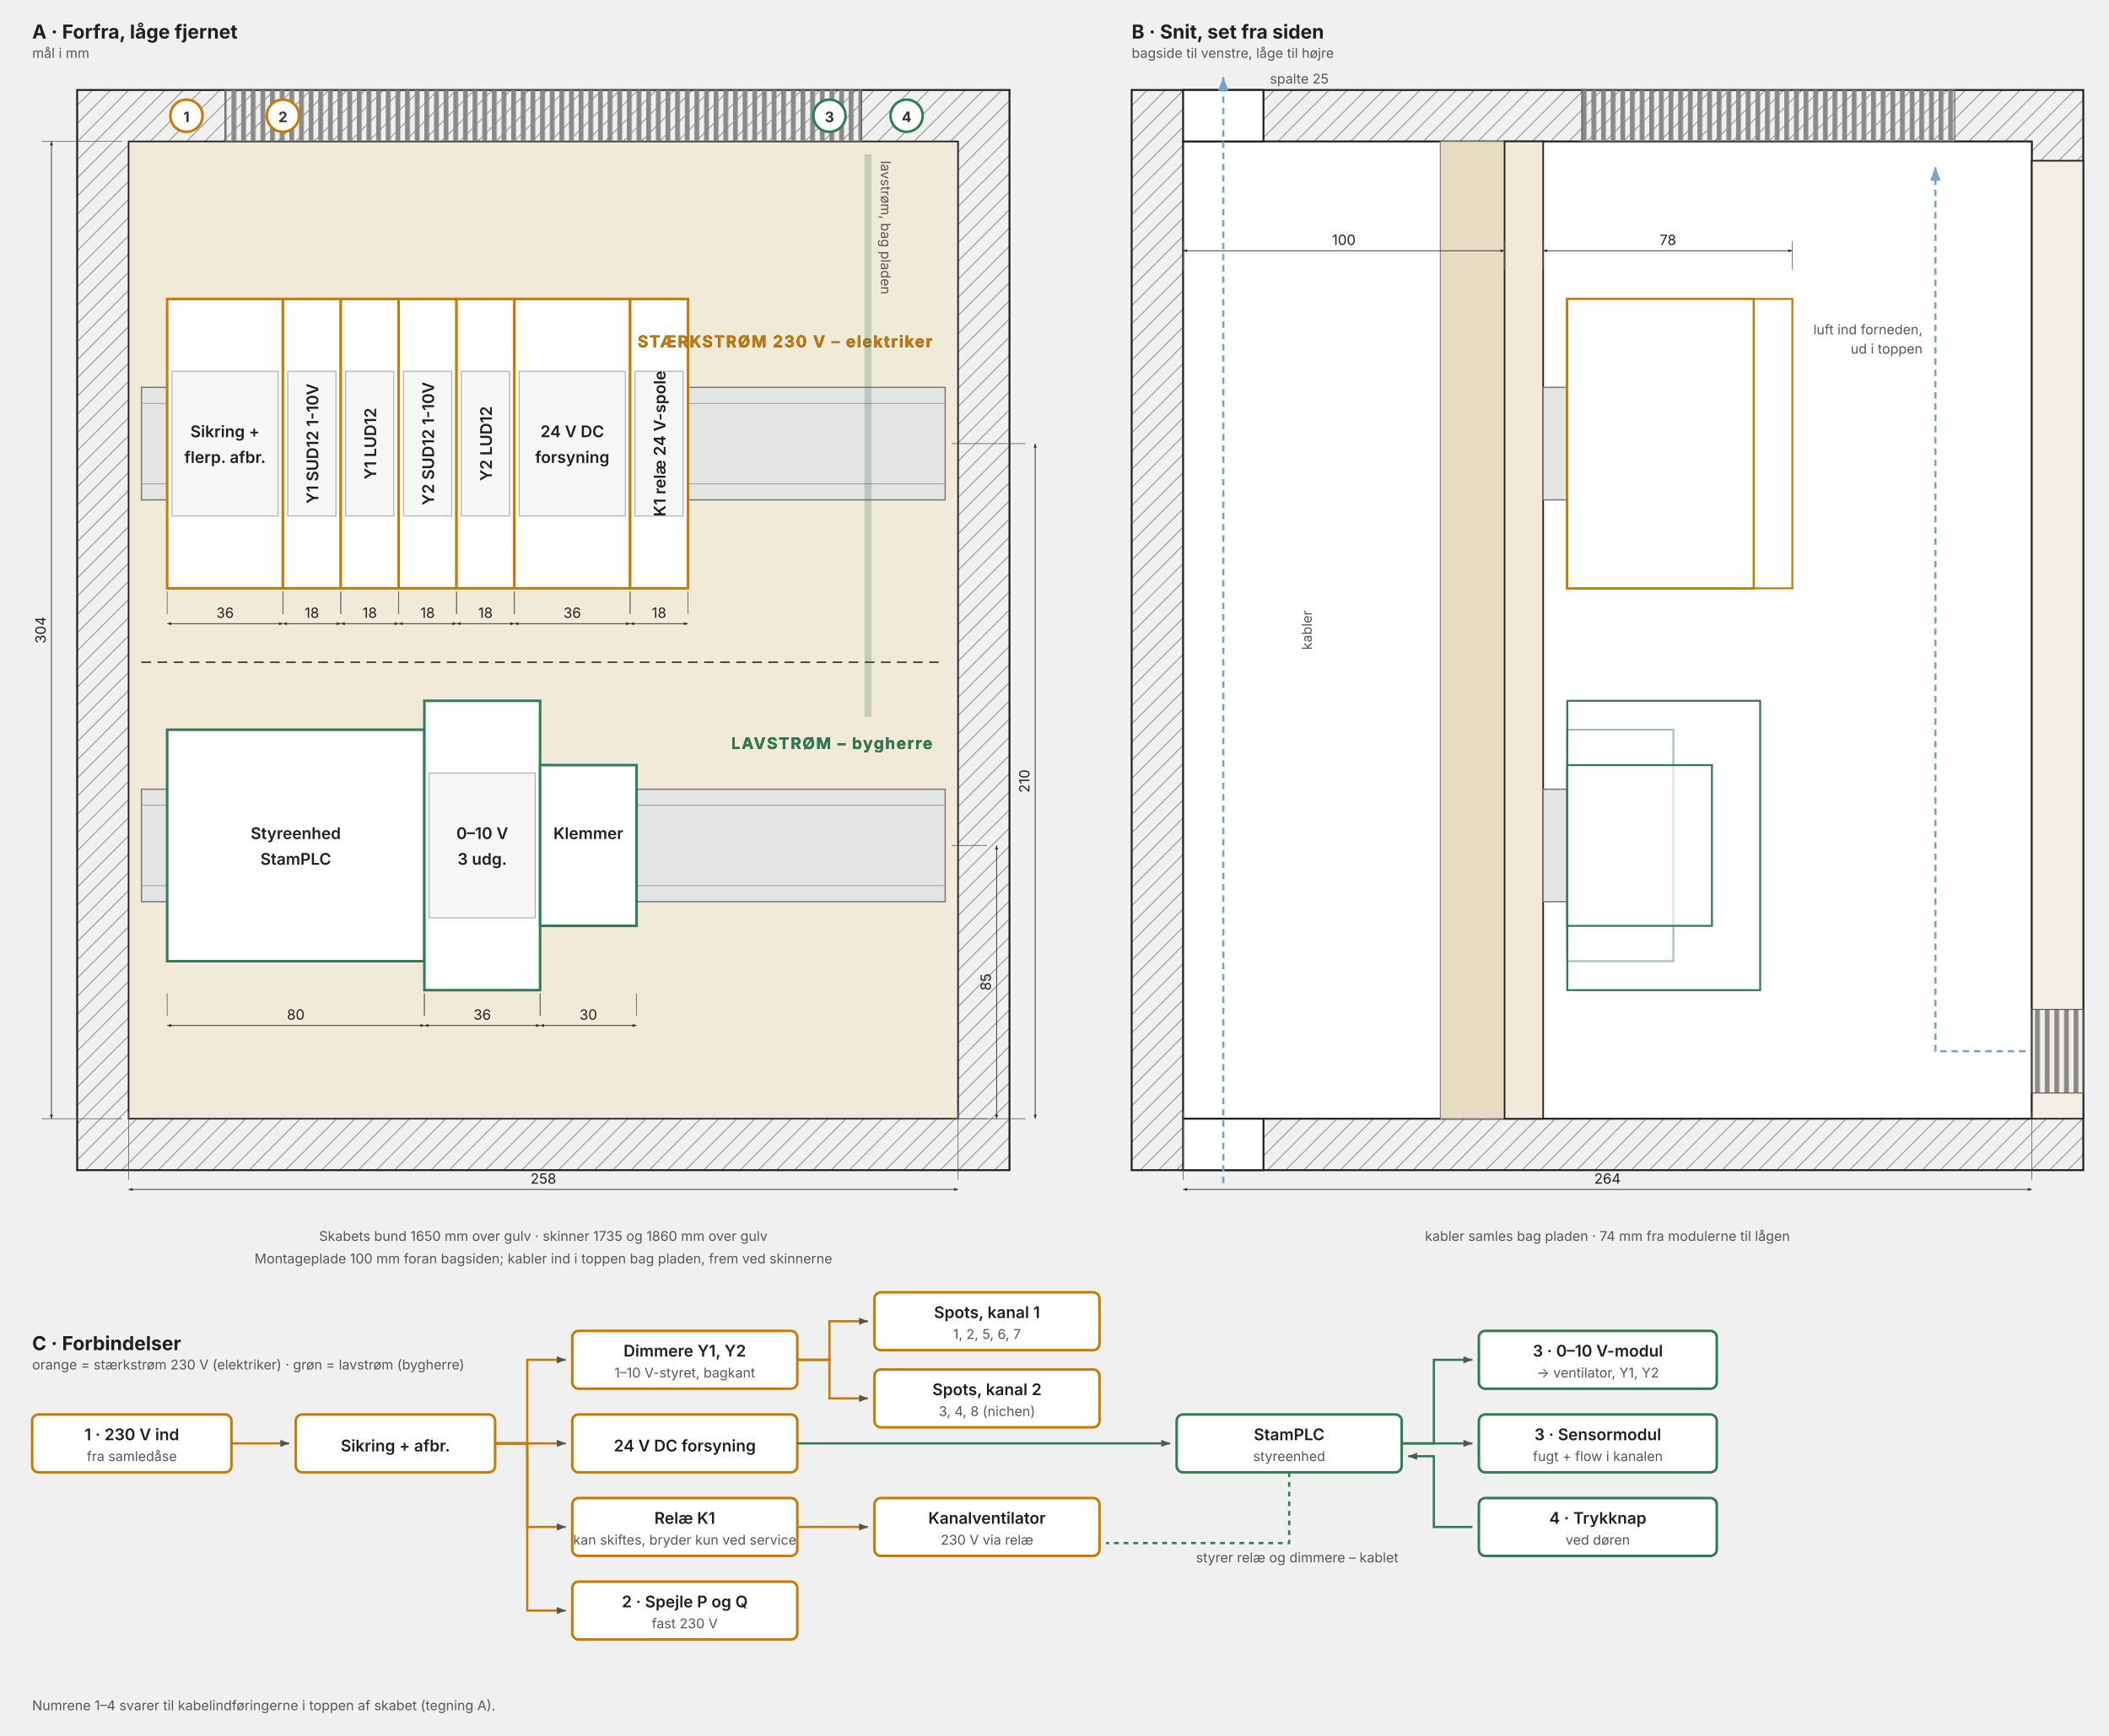
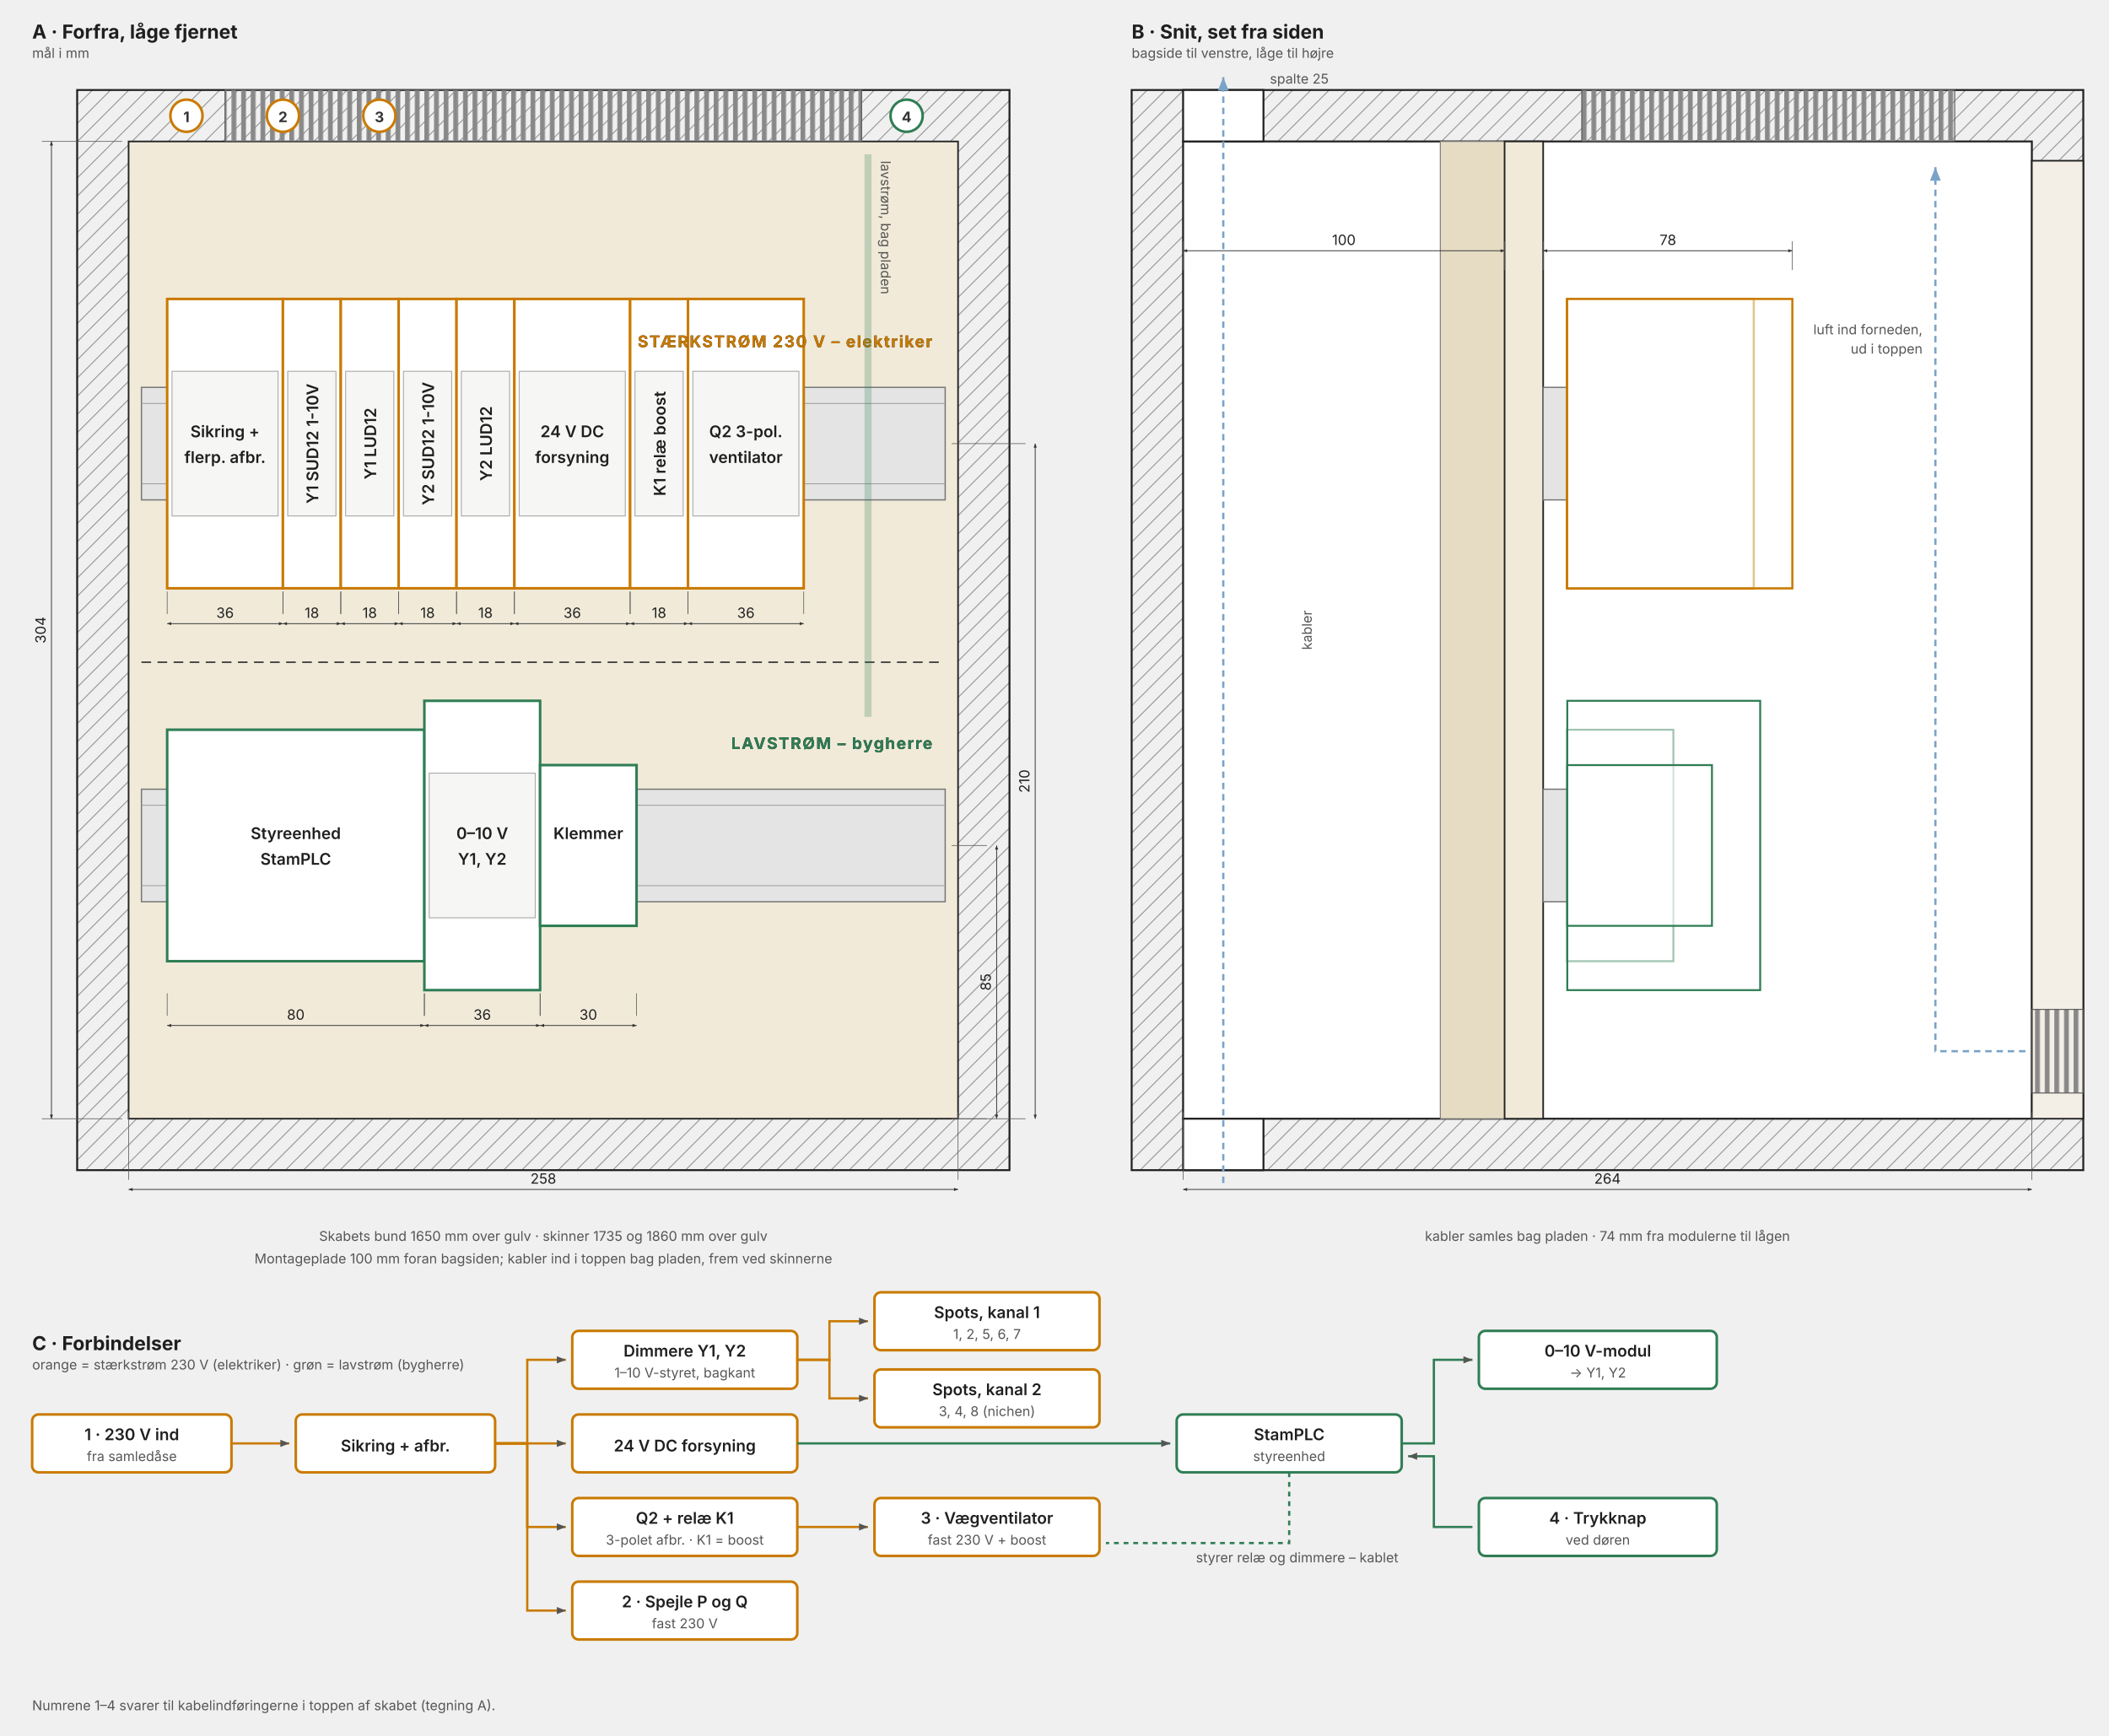
<svg xmlns="http://www.w3.org/2000/svg" viewBox="0 0 656 540" font-family="Inter, Arial, sans-serif">
  <defs>
    <marker id="pil" viewBox="0 0 10 10" refX="10" refY="5" markerWidth="5" markerHeight="5" orient="auto-start-reverse">
      <path d="M0 1 L10 5 L0 9 z" fill="#333" />
    </marker>
    <marker id="pil2" viewBox="0 0 10 10" refX="10" refY="5" markerWidth="6" markerHeight="6" orient="auto">
      <path d="M0 1 L10 5 L0 9 z" fill="#7aa3c8" />
    </marker>
    <marker id="pil3" viewBox="0 0 10 10" refX="10" refY="5" markerWidth="4" markerHeight="4" orient="auto">
      <path d="M0 1 L10 5 L0 9 z" fill="#555" />
    </marker>
    <pattern id="skrav" width="4" height="4" patternUnits="userSpaceOnUse" patternTransform="rotate(45)">
      <line x1="0" y1="0" x2="0" y2="4" stroke="#999" stroke-width=".6" />
    </pattern>
    <pattern id="ristm" width="3" height="3" patternUnits="userSpaceOnUse">
      <rect width="1.5" height="3" fill="#888" />
    </pattern>
  </defs>
  <style>
  .o { fill: none; stroke: #222; stroke-width: .5; }
  .skrav { fill: url(#skrav); stroke: #222; stroke-width: .6; }
  .plade { fill: #f1ead9; stroke: #222; stroke-width: .5; }
  .liste { fill: #e6dcc4; stroke: #777; stroke-width: .3; }
  .fast { fill: #f3f1ec; stroke: #444; stroke-width: .4; }
  .dor { fill: #cfdcd2; stroke: #3d423f; stroke-width: .7; }
  .bag { fill: none; stroke: #888; stroke-width: .35; stroke-dasharray: 2 1.4; }
  .inde { fill: #fff; stroke: #222; stroke-width: .6; }
  .laage { fill: #f3efe6; stroke: #222; stroke-width: .5; }
  .rist { fill: url(#ristm); stroke: #555; stroke-width: .3; }
  .skinne { fill: #e4e4e4; stroke: #777; stroke-width: .4; }
  .tynd { stroke: #999; stroke-width: .25; }
  .mod { fill: #fff; stroke-width: .8; }
  .mod2 { fill: #fff; fill-opacity: .55; stroke-width: .6; }
  .kappe { fill: #f6f6f4; stroke: #aaa; stroke-width: .3; }
  .kanal { stroke: #2f7d54; stroke-width: 2.2; stroke-opacity: .25; }
  .el { fill: none; stroke-width: .6; }
  .prikket { stroke-dasharray: 2 1.2; }
  .net { stroke-dasharray: .8 1.4; }
  .sym { fill: #fff; stroke-width: .7; }
  .kl { fill: #fff; stroke-width: .6; }
  .mek { stroke: #555; stroke-width: .4; stroke-dasharray: 1.5 1; }
  .lvzone { fill: #2f7d54; fill-opacity: .04; stroke: #2f7d54; stroke-width: .5; stroke-dasharray: 3 2; }
  .ref { font-size: 5px; font-weight: 700; fill: #1f1f1f; }
  .zone { stroke: #444; stroke-width: .5; stroke-dasharray: 3 2; }
  .hul { fill: #fff; stroke-width: .8; }
  .h { stroke: #555; stroke-width: .2; }
  .m { stroke: #333; stroke-width: .25; }
  .luft { fill: none; stroke: #7aa3c8; stroke-width: .7; stroke-dasharray: 2 1.5; }
  .boks { fill: #fff; stroke-width: .8; }
  .led { fill: none; stroke-width: .7; }
  .prik { stroke-dasharray: 1.5 1.5; }
  .t { font-size: 5px; font-weight: 600; fill: #1f1f1f; }
  .ts { font-size: 4.2px; fill: #555; }
  .mt { font-size: 4.4px; fill: #222; }
  .nr { font-size: 4.5px; font-weight: 700; fill: #333; text-anchor: middle; }
  .zt { font-size: 5px; font-weight: 700; letter-spacing: .4px; }
  .ov { font-size: 6px; font-weight: 700; fill: #1f1f1f; }
</style>
  <text x="10.0" y="12.0" class="ov" text-anchor="start">A · Forfra, låge fjernet</text>
  <text x="10.0" y="18.0" class="ts" text-anchor="start">mål i mm</text>
  <rect x="24.0" y="28.0" width="290.0" height="336.0" class="skrav" />
  <rect x="40.0" y="44.0" width="258.0" height="304.0" class="plade" />
  <rect x="70" y="28" width="198" height="16" class="rist" />
  <rect x="44.0" y="120.5" width="250.0" height="35.0" class="skinne" />
  <line x1="44.0" y1="125.5" x2="294.0" y2="125.5" class="tynd" />
  <line x1="44.0" y1="150.5" x2="294.0" y2="150.5" class="tynd" />
  <rect x="52.0" y="93.0" width="36.0" height="90.0" class="mod" style="stroke:#c97a00" />
  <rect x="53.5" y="115.5" width="33.0" height="45.0" class="kappe" />
  <text x="70.0" y="136.0" class="t" text-anchor="middle">Sikring +</text>
  <text x="70.0" y="144.0" class="t" text-anchor="middle">flerp. afbr.</text>
  <rect x="88.0" y="93.0" width="18.0" height="90.0" class="mod" style="stroke:#c97a00" />
  <rect x="89.5" y="115.5" width="15.0" height="45.0" class="kappe" />
  <text x="99.0" y="138.0" class="t" text-anchor="middle" transform="rotate(-90 99.0 138.0)">Y1 SUD12 1-10V</text>
  <rect x="106.0" y="93.0" width="18.0" height="90.0" class="mod" style="stroke:#c97a00" />
  <rect x="107.5" y="115.5" width="15.0" height="45.0" class="kappe" />
  <text x="117.0" y="138.0" class="t" text-anchor="middle" transform="rotate(-90 117.0 138.0)">Y1 LUD12 </text>
  <rect x="124.0" y="93.0" width="18.0" height="90.0" class="mod" style="stroke:#c97a00" />
  <rect x="125.5" y="115.5" width="15.0" height="45.0" class="kappe" />
  <text x="135.0" y="138.0" class="t" text-anchor="middle" transform="rotate(-90 135.0 138.0)">Y2 SUD12 1-10V</text>
  <rect x="142.0" y="93.0" width="18.0" height="90.0" class="mod" style="stroke:#c97a00" />
  <rect x="143.5" y="115.5" width="15.0" height="45.0" class="kappe" />
  <text x="153.0" y="138.0" class="t" text-anchor="middle" transform="rotate(-90 153.0 138.0)">Y2 LUD12 </text>
  <rect x="160.0" y="93.0" width="36.0" height="90.0" class="mod" style="stroke:#c97a00" />
  <rect x="161.5" y="115.5" width="33.0" height="45.0" class="kappe" />
  <text x="178.0" y="136.0" class="t" text-anchor="middle">24 V DC</text>
  <text x="178.0" y="144.0" class="t" text-anchor="middle">forsyning</text>
  <rect x="196.0" y="93.0" width="18.0" height="90.0" class="mod" style="stroke:#c97a00" />
  <rect x="197.5" y="115.5" width="15.0" height="45.0" class="kappe" />
-   <text x="207.0" y="138.0" class="t" text-anchor="middle" transform="rotate(-90 207.0 138.0)">K1 relæ 24 V-spole</text>
+   <text x="207.0" y="138.0" class="t" text-anchor="middle" transform="rotate(-90 207.0 138.0)">K1 relæ boost</text>
+   <rect x="214.0" y="93.0" width="36.0" height="90.0" class="mod" style="stroke:#c97a00" />
+   <rect x="215.5" y="115.5" width="33.0" height="45.0" class="kappe" />
+   <text x="232.0" y="136.0" class="t" text-anchor="middle">Q2 3-pol.</text>
+   <text x="232.0" y="144.0" class="t" text-anchor="middle">ventilator</text>
  <line x1="52.0" y1="184.0" x2="52.0" y2="191.0" class="h" />
  <line x1="88.0" y1="184.0" x2="88.0" y2="191.0" class="h" />
  <line x1="52.0" y1="194.0" x2="88.0" y2="194.0" class="m" marker-start="url(#pil)" marker-end="url(#pil)" />
  <text x="70.0" y="192.2" class="mt" text-anchor="middle">36</text>
  <line x1="88.0" y1="184.0" x2="88.0" y2="191.0" class="h" />
  <line x1="106.0" y1="184.0" x2="106.0" y2="191.0" class="h" />
  <line x1="88.0" y1="194.0" x2="106.0" y2="194.0" class="m" marker-start="url(#pil)" marker-end="url(#pil)" />
  <text x="97.0" y="192.2" class="mt" text-anchor="middle">18</text>
  <line x1="106.0" y1="184.0" x2="106.0" y2="191.0" class="h" />
  <line x1="124.0" y1="184.0" x2="124.0" y2="191.0" class="h" />
  <line x1="106.0" y1="194.0" x2="124.0" y2="194.0" class="m" marker-start="url(#pil)" marker-end="url(#pil)" />
  <text x="115.0" y="192.2" class="mt" text-anchor="middle">18</text>
  <line x1="124.0" y1="184.0" x2="124.0" y2="191.0" class="h" />
  <line x1="142.0" y1="184.0" x2="142.0" y2="191.0" class="h" />
  <line x1="124.0" y1="194.0" x2="142.0" y2="194.0" class="m" marker-start="url(#pil)" marker-end="url(#pil)" />
  <text x="133.0" y="192.2" class="mt" text-anchor="middle">18</text>
  <line x1="142.0" y1="184.0" x2="142.0" y2="191.0" class="h" />
  <line x1="160.0" y1="184.0" x2="160.0" y2="191.0" class="h" />
  <line x1="142.0" y1="194.0" x2="160.0" y2="194.0" class="m" marker-start="url(#pil)" marker-end="url(#pil)" />
  <text x="151.0" y="192.2" class="mt" text-anchor="middle">18</text>
  <line x1="160.0" y1="184.0" x2="160.0" y2="191.0" class="h" />
  <line x1="196.0" y1="184.0" x2="196.0" y2="191.0" class="h" />
  <line x1="160.0" y1="194.0" x2="196.0" y2="194.0" class="m" marker-start="url(#pil)" marker-end="url(#pil)" />
  <text x="178.0" y="192.2" class="mt" text-anchor="middle">36</text>
  <line x1="196.0" y1="184.0" x2="196.0" y2="191.0" class="h" />
  <line x1="214.0" y1="184.0" x2="214.0" y2="191.0" class="h" />
  <line x1="196.0" y1="194.0" x2="214.0" y2="194.0" class="m" marker-start="url(#pil)" marker-end="url(#pil)" />
  <text x="205.0" y="192.2" class="mt" text-anchor="middle">18</text>
+   <line x1="214.0" y1="184.0" x2="214.0" y2="191.0" class="h" />
+   <line x1="250.0" y1="184.0" x2="250.0" y2="191.0" class="h" />
+   <line x1="214.0" y1="194.0" x2="250.0" y2="194.0" class="m" marker-start="url(#pil)" marker-end="url(#pil)" />
+   <text x="232.0" y="192.2" class="mt" text-anchor="middle">36</text>
  <text x="290.0" y="108.0" class="zt" text-anchor="end">STÆRKSTRØM 230 V – elektriker</text>
  <text x="290" y="108" class="zt" text-anchor="end" style="fill:#c97a00">STÆRKSTRØM 230 V – elektriker</text>
  <rect x="44.0" y="245.5" width="250.0" height="35.0" class="skinne" />
  <line x1="44.0" y1="250.5" x2="294.0" y2="250.5" class="tynd" />
  <line x1="44.0" y1="275.5" x2="294.0" y2="275.5" class="tynd" />
  <rect x="52.0" y="227.0" width="80.0" height="72.0" class="mod" style="stroke:#2f7d54" />
  <text x="92.0" y="261.0" class="t" text-anchor="middle">Styreenhed</text>
  <text x="92.0" y="269.0" class="t" text-anchor="middle">StamPLC</text>
  <rect x="132.0" y="218.0" width="36.0" height="90.0" class="mod" style="stroke:#2f7d54" />
  <rect x="133.5" y="240.5" width="33.0" height="45.0" class="kappe" />
  <text x="150.0" y="261.0" class="t" text-anchor="middle">0–10 V</text>
-   <text x="150.0" y="269.0" class="t" text-anchor="middle">3 udg.</text>
+   <text x="150.0" y="269.0" class="t" text-anchor="middle">Y1, Y2</text>
  <rect x="168.0" y="238.0" width="30.0" height="50.0" class="mod" style="stroke:#2f7d54" />
  <text x="183.0" y="261.0" class="t" text-anchor="middle">Klemmer</text>
  <text x="183.0" y="269.0" class="t" text-anchor="middle" />
  <line x1="52.0" y1="309.0" x2="52.0" y2="316.0" class="h" />
  <line x1="132.0" y1="309.0" x2="132.0" y2="316.0" class="h" />
  <line x1="52.0" y1="319.0" x2="132.0" y2="319.0" class="m" marker-start="url(#pil)" marker-end="url(#pil)" />
  <text x="92.0" y="317.2" class="mt" text-anchor="middle">80</text>
  <line x1="132.0" y1="309.0" x2="132.0" y2="316.0" class="h" />
  <line x1="168.0" y1="309.0" x2="168.0" y2="316.0" class="h" />
  <line x1="132.0" y1="319.0" x2="168.0" y2="319.0" class="m" marker-start="url(#pil)" marker-end="url(#pil)" />
  <text x="150.0" y="317.2" class="mt" text-anchor="middle">36</text>
  <line x1="168.0" y1="309.0" x2="168.0" y2="316.0" class="h" />
  <line x1="198.0" y1="309.0" x2="198.0" y2="316.0" class="h" />
  <line x1="168.0" y1="319.0" x2="198.0" y2="319.0" class="m" marker-start="url(#pil)" marker-end="url(#pil)" />
  <text x="183.0" y="317.2" class="mt" text-anchor="middle">30</text>
  <text x="290.0" y="233.0" class="zt" text-anchor="end">LAVSTRØM – bygherre</text>
  <text x="290" y="233" class="zt" text-anchor="end" style="fill:#2f7d54">LAVSTRØM – bygherre</text>
  <line x1="44" y1="206.0" x2="294" y2="206.0" class="zone" />
  <circle cx="58" cy="36.0" r="5" class="hul" style="stroke:#c97a00" />
  <text x="58.0" y="38.0" class="nr" text-anchor="middle">1</text>
  <circle cx="88" cy="36.0" r="5" class="hul" style="stroke:#c97a00" />
  <text x="88.0" y="38.0" class="nr" text-anchor="middle">2</text>
-   <circle cx="258" cy="36.0" r="5" class="hul" style="stroke:#2f7d54" />
-   <text x="258.0" y="38.0" class="nr" text-anchor="middle">3</text>
+   <circle cx="118" cy="36.0" r="5" class="hul" style="stroke:#c97a00" />
+   <text x="118.0" y="38.0" class="nr" text-anchor="middle">3</text>
  <circle cx="282" cy="36.0" r="5" class="hul" style="stroke:#2f7d54" />
  <text x="282.0" y="38.0" class="nr" text-anchor="middle">4</text>
  <path d="M270 48 V223" class="kanal" />
  <text x="274.0" y="50.0" class="ts" text-anchor="start" transform="rotate(90 274.0 50.0)">lavstrøm, bag pladen</text>
  <line x1="40.0" y1="346.0" x2="40.0" y2="367.0" class="h" />
  <line x1="298.0" y1="346.0" x2="298.0" y2="367.0" class="h" />
  <line x1="40.0" y1="370.0" x2="298.0" y2="370.0" class="m" marker-start="url(#pil)" marker-end="url(#pil)" />
  <text x="169.0" y="368.2" class="mt" text-anchor="middle">258</text>
  <line x1="38.0" y1="44.0" x2="13.0" y2="44.0" class="h" />
  <line x1="38.0" y1="348.0" x2="13.0" y2="348.0" class="h" />
  <line x1="16.0" y1="44.0" x2="16.0" y2="348.0" class="m" marker-start="url(#pil)" marker-end="url(#pil)" />
  <text x="14.2" y="196.0" class="mt" text-anchor="middle" transform="rotate(-90 14.2 196.0)">304</text>
  <line x1="296.0" y1="138.0" x2="319.0" y2="138.0" class="h" />
  <line x1="296.0" y1="348.0" x2="319.0" y2="348.0" class="h" />
  <line x1="322.0" y1="138.0" x2="322.0" y2="348.0" class="m" marker-start="url(#pil)" marker-end="url(#pil)" />
  <text x="320.2" y="243.0" class="mt" text-anchor="middle" transform="rotate(-90 320.2 243.0)">210</text>
  <line x1="296.0" y1="263.0" x2="307.0" y2="263.0" class="h" />
  <line x1="296.0" y1="348.0" x2="307.0" y2="348.0" class="h" />
  <line x1="310.0" y1="263.0" x2="310.0" y2="348.0" class="m" marker-start="url(#pil)" marker-end="url(#pil)" />
  <text x="308.2" y="305.5" class="mt" text-anchor="middle" transform="rotate(-90 308.2 305.5)">85</text>
  <text x="169.0" y="393.0" class="ts" text-anchor="middle">Montageplade 100 mm foran bagsiden; kabler ind i toppen bag pladen, frem ved skinnerne</text>
  <text x="169.0" y="386.0" class="ts" text-anchor="middle">Skabets bund 1650 mm over gulv · skinner 1735 og 1860 mm over gulv</text>
  <text x="352.0" y="12.0" class="ov" text-anchor="start">B · Snit, set fra siden</text>
  <text x="352.0" y="18.0" class="ts" text-anchor="start">bagside til venstre, låge til højre</text>
  <rect x="352.0" y="28.0" width="296.0" height="336.0" class="skrav" />
  <rect x="368.0" y="44.0" width="264.0" height="304.0" class="inde" />
  <rect x="368.0" y="28.0" width="25.0" height="16.0" class="inde" />
  <rect x="368.0" y="348.0" width="25.0" height="16.0" class="inde" />
  <path d="M380.5 368 V24" class="luft" marker-end="url(#pil2)" />
  <text x="395.0" y="26.0" class="ts" text-anchor="start">spalte 25</text>
  <rect x="632.0" y="50.0" width="16.0" height="298.0" class="laage" />
  <rect x="632.0" y="314.0" width="16" height="26" class="rist" />
  <rect x="492" y="28.0" width="116" height="16" class="rist" />
  <rect x="448.0" y="44.0" width="20.0" height="304.0" class="liste" />
  <rect x="468.0" y="44.0" width="12.0" height="304.0" class="plade" />
  <text x="408.0" y="196.0" class="ts" text-anchor="middle" transform="rotate(-90 408.0 196.0)">kabler</text>
  <rect x="480.0" y="120.5" width="7.5" height="35.0" class="skinne" />
  <rect x="487.5" y="93.0" width="70" height="90" class="mod2" style="stroke:#c97a00" />
  <rect x="487.5" y="93.0" width="58" height="90" class="mod2" style="stroke:#c97a00" />
  <rect x="487.5" y="93.0" width="58" height="90" class="mod2" style="stroke:#c97a00" />
  <rect x="487.5" y="93.0" width="58" height="90" class="mod2" style="stroke:#c97a00" />
  <rect x="487.5" y="93.0" width="58" height="90" class="mod2" style="stroke:#c97a00" />
  <rect x="487.5" y="93.0" width="58" height="90" class="mod2" style="stroke:#c97a00" />
  <rect x="487.5" y="93.0" width="58" height="90" class="mod2" style="stroke:#c97a00" />
+   <rect x="487.5" y="93.0" width="70" height="90" class="mod2" style="stroke:#c97a00" />
  <rect x="480.0" y="245.5" width="7.5" height="35.0" class="skinne" />
  <rect x="487.5" y="227.0" width="33" height="72" class="mod2" style="stroke:#2f7d54" />
  <rect x="487.5" y="218.0" width="60" height="90" class="mod2" style="stroke:#2f7d54" />
  <rect x="487.5" y="238.0" width="45" height="50" class="mod2" style="stroke:#2f7d54" />
  <path d="M630 327 H602 V52" class="luft" marker-end="url(#pil2)" />
  <text x="598.0" y="104.0" class="ts" text-anchor="end">luft ind forneden,</text>
  <text x="598.0" y="110.0" class="ts" text-anchor="end">ud i toppen</text>
  <line x1="368.0" y1="346.0" x2="368.0" y2="367.0" class="h" />
  <line x1="632.0" y1="346.0" x2="632.0" y2="367.0" class="h" />
  <line x1="368.0" y1="370.0" x2="632.0" y2="370.0" class="m" marker-start="url(#pil)" marker-end="url(#pil)" />
  <text x="500.0" y="368.2" class="mt" text-anchor="middle">264</text>
  <line x1="368.0" y1="84.0" x2="368.0" y2="75.0" class="h" />
  <line x1="468.0" y1="84.0" x2="468.0" y2="75.0" class="h" />
  <line x1="368.0" y1="78.0" x2="468.0" y2="78.0" class="m" marker-start="url(#pil)" marker-end="url(#pil)" />
  <text x="418.0" y="76.2" class="mt" text-anchor="middle">100</text>
  <line x1="480.0" y1="84.0" x2="480.0" y2="75.0" class="h" />
  <line x1="557.5" y1="84.0" x2="557.5" y2="75.0" class="h" />
  <line x1="480.0" y1="78.0" x2="557.5" y2="78.0" class="m" marker-start="url(#pil)" marker-end="url(#pil)" />
  <text x="518.8" y="76.2" class="mt" text-anchor="middle">78</text>
  <text x="500.0" y="386.0" class="ts" text-anchor="middle">kabler samles bag pladen · 74 mm fra modulerne til lågen</text>
  <text x="10.0" y="420.0" class="ov" text-anchor="start">C · Forbindelser</text>
  <text x="10.0" y="426.0" class="ts" text-anchor="start">orange = stærkstrøm 230 V (elektriker) · grøn = lavstrøm (bygherre)</text>
  <rect x="10" y="440" width="62" height="18" rx="2" class="boks" style="stroke:#c97a00" />
  <text x="41.0" y="448.0" class="t" text-anchor="middle">1 · 230 V ind</text>
  <text x="41.0" y="454.5" class="ts" text-anchor="middle">fra samledåse</text>
  <rect x="92" y="440" width="62" height="18" rx="2" class="boks" style="stroke:#c97a00" />
  <text x="123.0" y="451.5" class="t" text-anchor="middle">Sikring + afbr.</text>
  <path d="M72 449 H90" class="led" style="stroke:#c97a00" marker-end="url(#pil3)" />
  <rect x="178" y="414" width="70" height="18" rx="2" class="boks" style="stroke:#c97a00" />
  <text x="213.0" y="422.0" class="t" text-anchor="middle">Dimmere Y1, Y2</text>
  <text x="213.0" y="428.5" class="ts" text-anchor="middle">1–10 V-styret, bagkant</text>
  <rect x="178" y="440" width="70" height="18" rx="2" class="boks" style="stroke:#c97a00" />
  <text x="213.0" y="451.5" class="t" text-anchor="middle">24 V DC forsyning</text>
  <rect x="178" y="466" width="70" height="18" rx="2" class="boks" style="stroke:#c97a00" />
-   <text x="213.0" y="474.0" class="t" text-anchor="middle">Relæ K1</text>
-   <text x="213.0" y="480.5" class="ts" text-anchor="middle">kan skiftes, bryder kun ved service</text>
+   <text x="213.0" y="474.0" class="t" text-anchor="middle">Q2 + relæ K1</text>
+   <text x="213.0" y="480.5" class="ts" text-anchor="middle">3-polet afbr. · K1 = boost</text>
  <rect x="178" y="492" width="70" height="18" rx="2" class="boks" style="stroke:#c97a00" />
  <text x="213.0" y="500.0" class="t" text-anchor="middle">2 · Spejle P og Q</text>
  <text x="213.0" y="506.5" class="ts" text-anchor="middle">fast 230 V</text>
  <path d="M154 449 H164 V423 H176" class="led" style="stroke:#c97a00" marker-end="url(#pil3)" />
  <path d="M154 449 H164 V449 H176" class="led" style="stroke:#c97a00" marker-end="url(#pil3)" />
  <path d="M154 449 H164 V475 H176" class="led" style="stroke:#c97a00" marker-end="url(#pil3)" />
  <path d="M154 449 H164 V501 H176" class="led" style="stroke:#c97a00" marker-end="url(#pil3)" />
  <rect x="272" y="402" width="70" height="18" rx="2" class="boks" style="stroke:#c97a00" />
  <text x="307.0" y="410.0" class="t" text-anchor="middle">Spots, kanal 1</text>
  <text x="307.0" y="416.5" class="ts" text-anchor="middle">1, 2, 5, 6, 7</text>
  <rect x="272" y="426" width="70" height="18" rx="2" class="boks" style="stroke:#c97a00" />
  <text x="307.0" y="434.0" class="t" text-anchor="middle">Spots, kanal 2</text>
  <text x="307.0" y="440.5" class="ts" text-anchor="middle">3, 4, 8 (nichen)</text>
  <path d="M248 423 H258 V411 H270" class="led" style="stroke:#c97a00" marker-end="url(#pil3)" />
  <path d="M248 423 H258 V435 H270" class="led" style="stroke:#c97a00" marker-end="url(#pil3)" />
  <rect x="272" y="466" width="70" height="18" rx="2" class="boks" style="stroke:#c97a00" />
-   <text x="307.0" y="474.0" class="t" text-anchor="middle">Kanalventilator</text>
-   <text x="307.0" y="480.5" class="ts" text-anchor="middle">230 V via relæ</text>
+   <text x="307.0" y="474.0" class="t" text-anchor="middle">3 · Vægventilator</text>
+   <text x="307.0" y="480.5" class="ts" text-anchor="middle">fast 230 V + boost</text>
  <path d="M248 475 H270" class="led" style="stroke:#c97a00" marker-end="url(#pil3)" />
  <rect x="366" y="440" width="70" height="18" rx="2" class="boks" style="stroke:#2f7d54" />
  <text x="401.0" y="448.0" class="t" text-anchor="middle">StamPLC</text>
  <text x="401.0" y="454.5" class="ts" text-anchor="middle">styreenhed</text>
  <path d="M248 449 H364" class="led" style="stroke:#2f7d54" marker-end="url(#pil3)" />
  <rect x="460" y="414" width="74" height="18" rx="2" class="boks" style="stroke:#2f7d54" />
-   <text x="497.0" y="422.0" class="t" text-anchor="middle">3 · 0–10 V-modul</text>
-   <text x="497.0" y="428.5" class="ts" text-anchor="middle">→ ventilator, Y1, Y2</text>
-   <rect x="460" y="440" width="74" height="18" rx="2" class="boks" style="stroke:#2f7d54" />
-   <text x="497.0" y="448.0" class="t" text-anchor="middle">3 · Sensormodul</text>
-   <text x="497.0" y="454.5" class="ts" text-anchor="middle">fugt + flow i kanalen</text>
+   <text x="497.0" y="422.0" class="t" text-anchor="middle">0–10 V-modul</text>
+   <text x="497.0" y="428.5" class="ts" text-anchor="middle">→ Y1, Y2</text>
  <rect x="460" y="466" width="74" height="18" rx="2" class="boks" style="stroke:#2f7d54" />
  <text x="497.0" y="474.0" class="t" text-anchor="middle">4 · Trykknap</text>
  <text x="497.0" y="480.5" class="ts" text-anchor="middle">ved døren</text>
  <path d="M436 449 H446 V423 H458" class="led" style="stroke:#2f7d54" marker-end="url(#pil3)" />
-   <path d="M436 449 H458" class="led" style="stroke:#2f7d54" marker-end="url(#pil3)" />
  <path d="M458 475 H446 V453 H438" class="led" style="stroke:#2f7d54" marker-end="url(#pil3)" />
  <path d="M401 458 V480 H344" class="led prik" style="stroke:#2f7d54" />
  <text x="372.0" y="486.0" class="ts" text-anchor="start">styrer relæ og dimmere – kablet</text>
  <text x="10.0" y="532.0" class="ts" text-anchor="start">Numrene 1–4 svarer til kabelindføringerne i toppen af skabet (tegning A).</text>
</svg>
